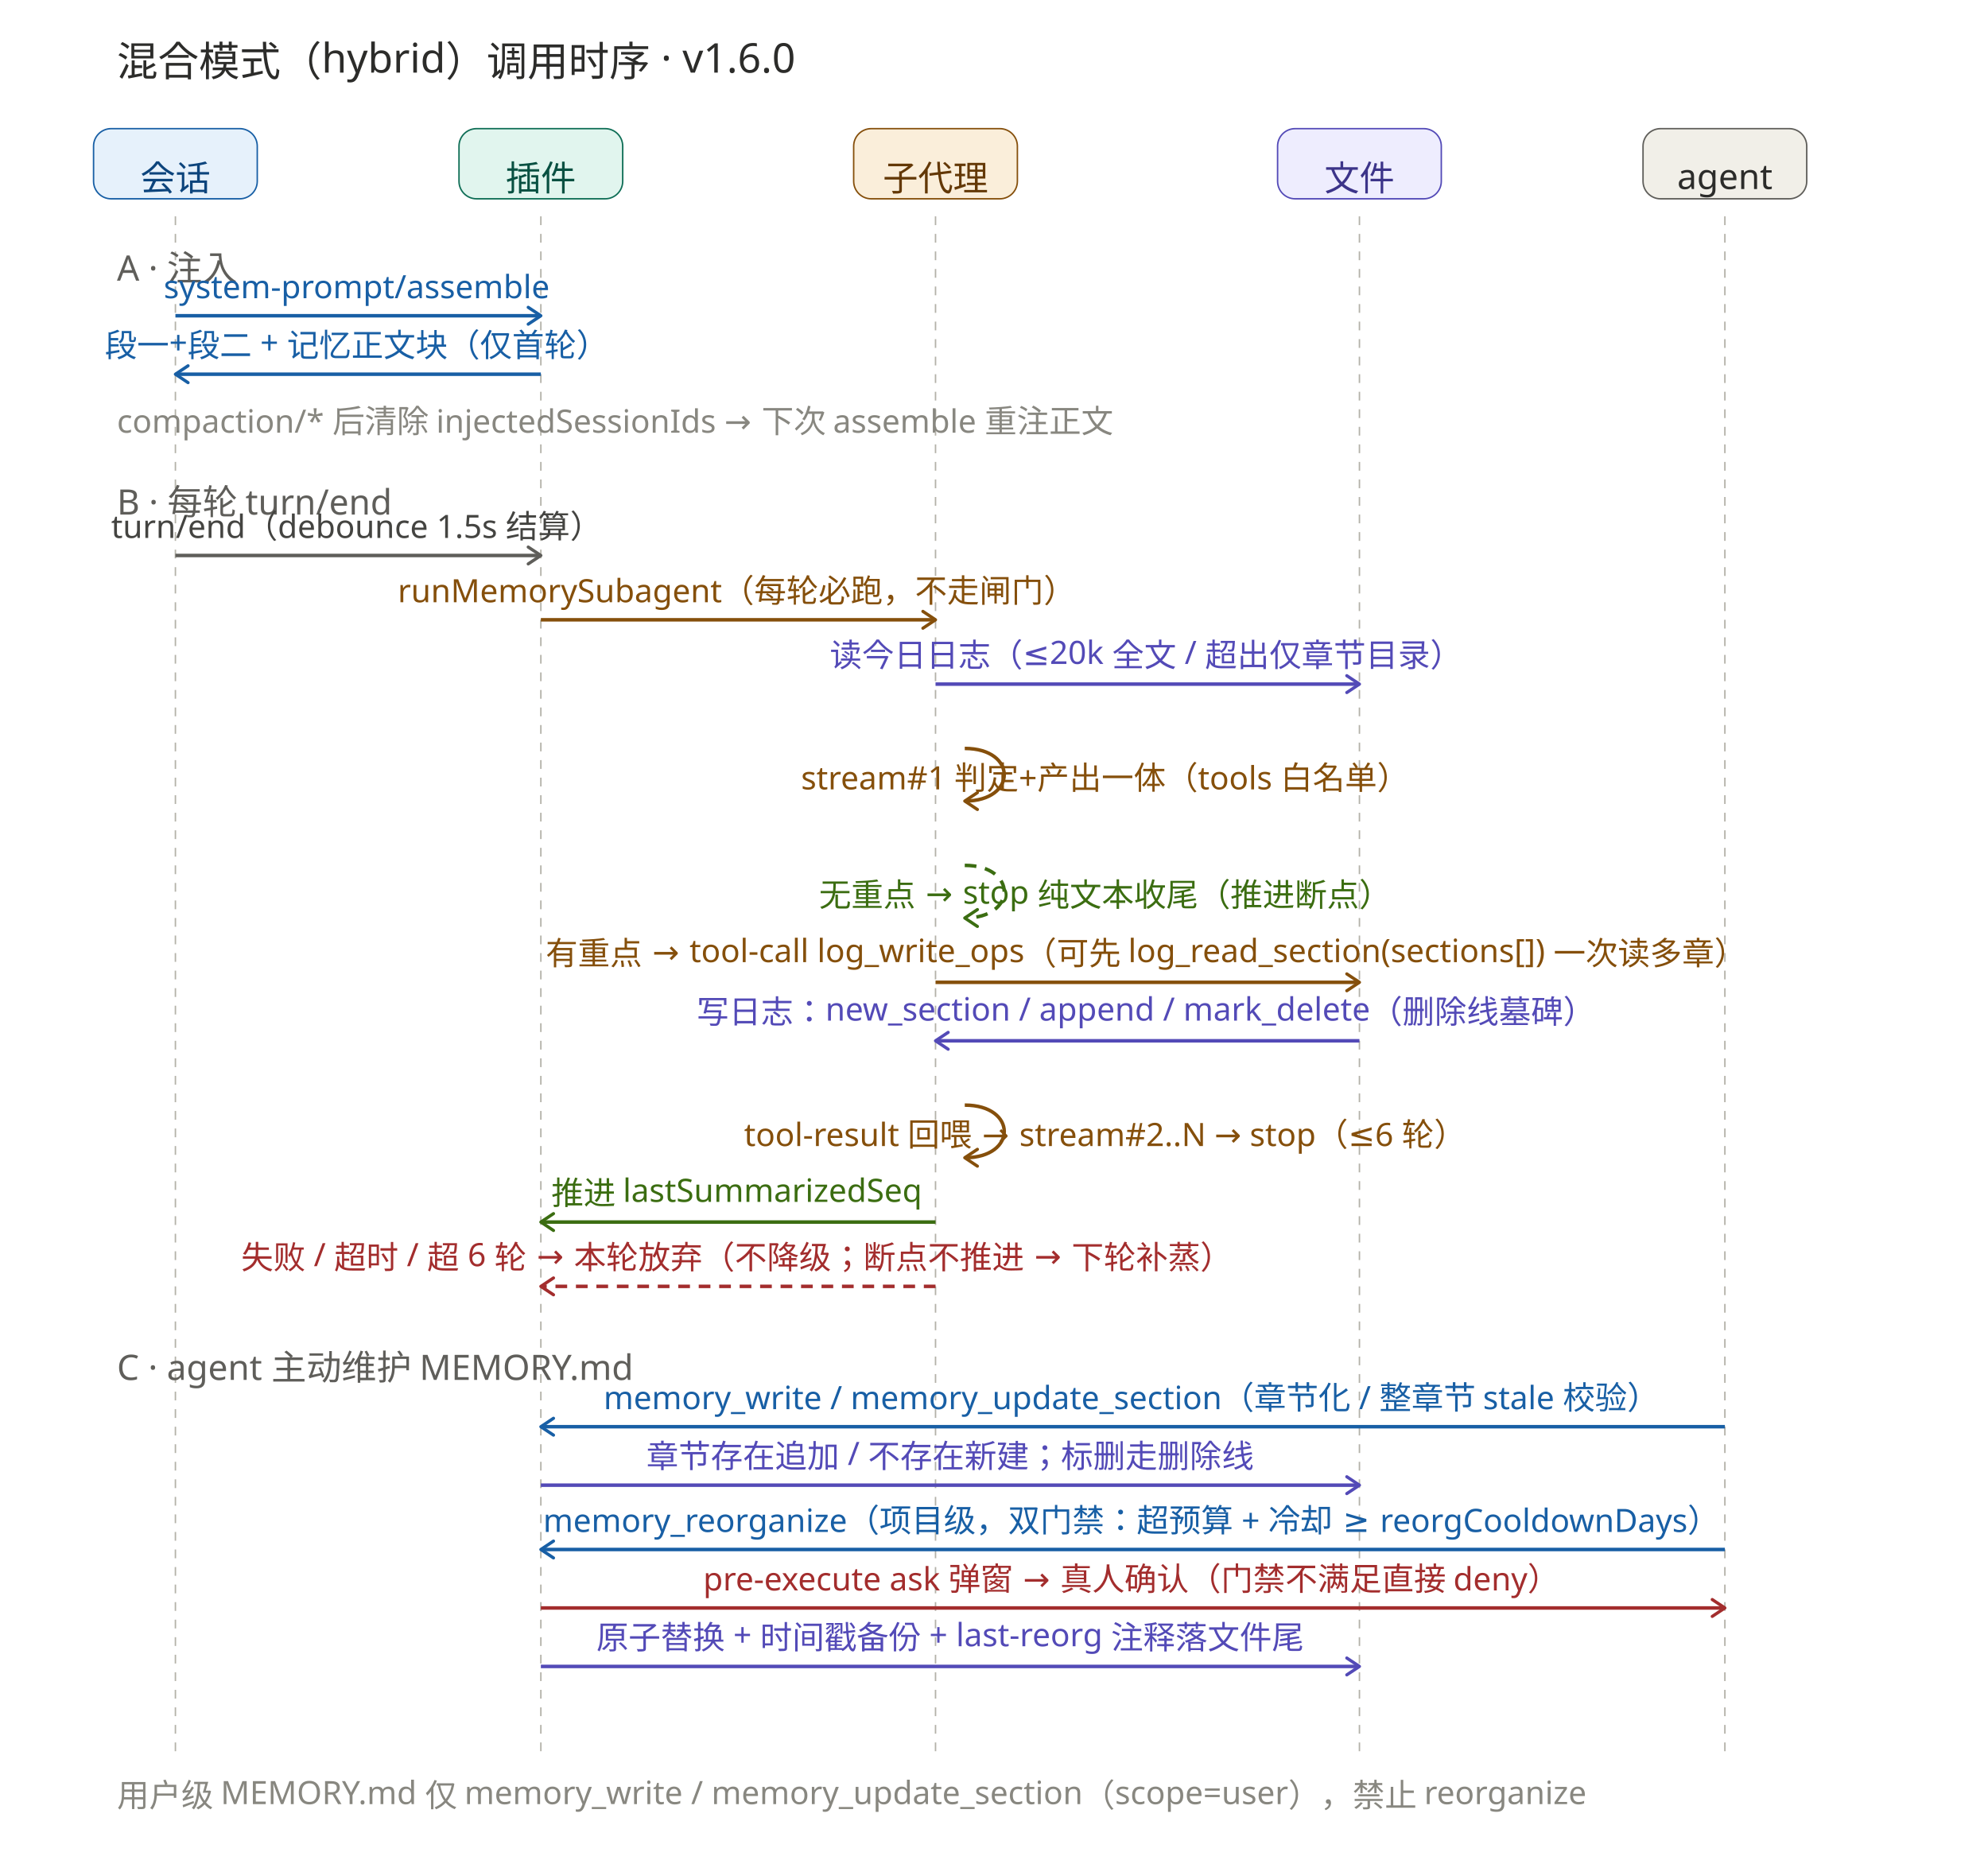
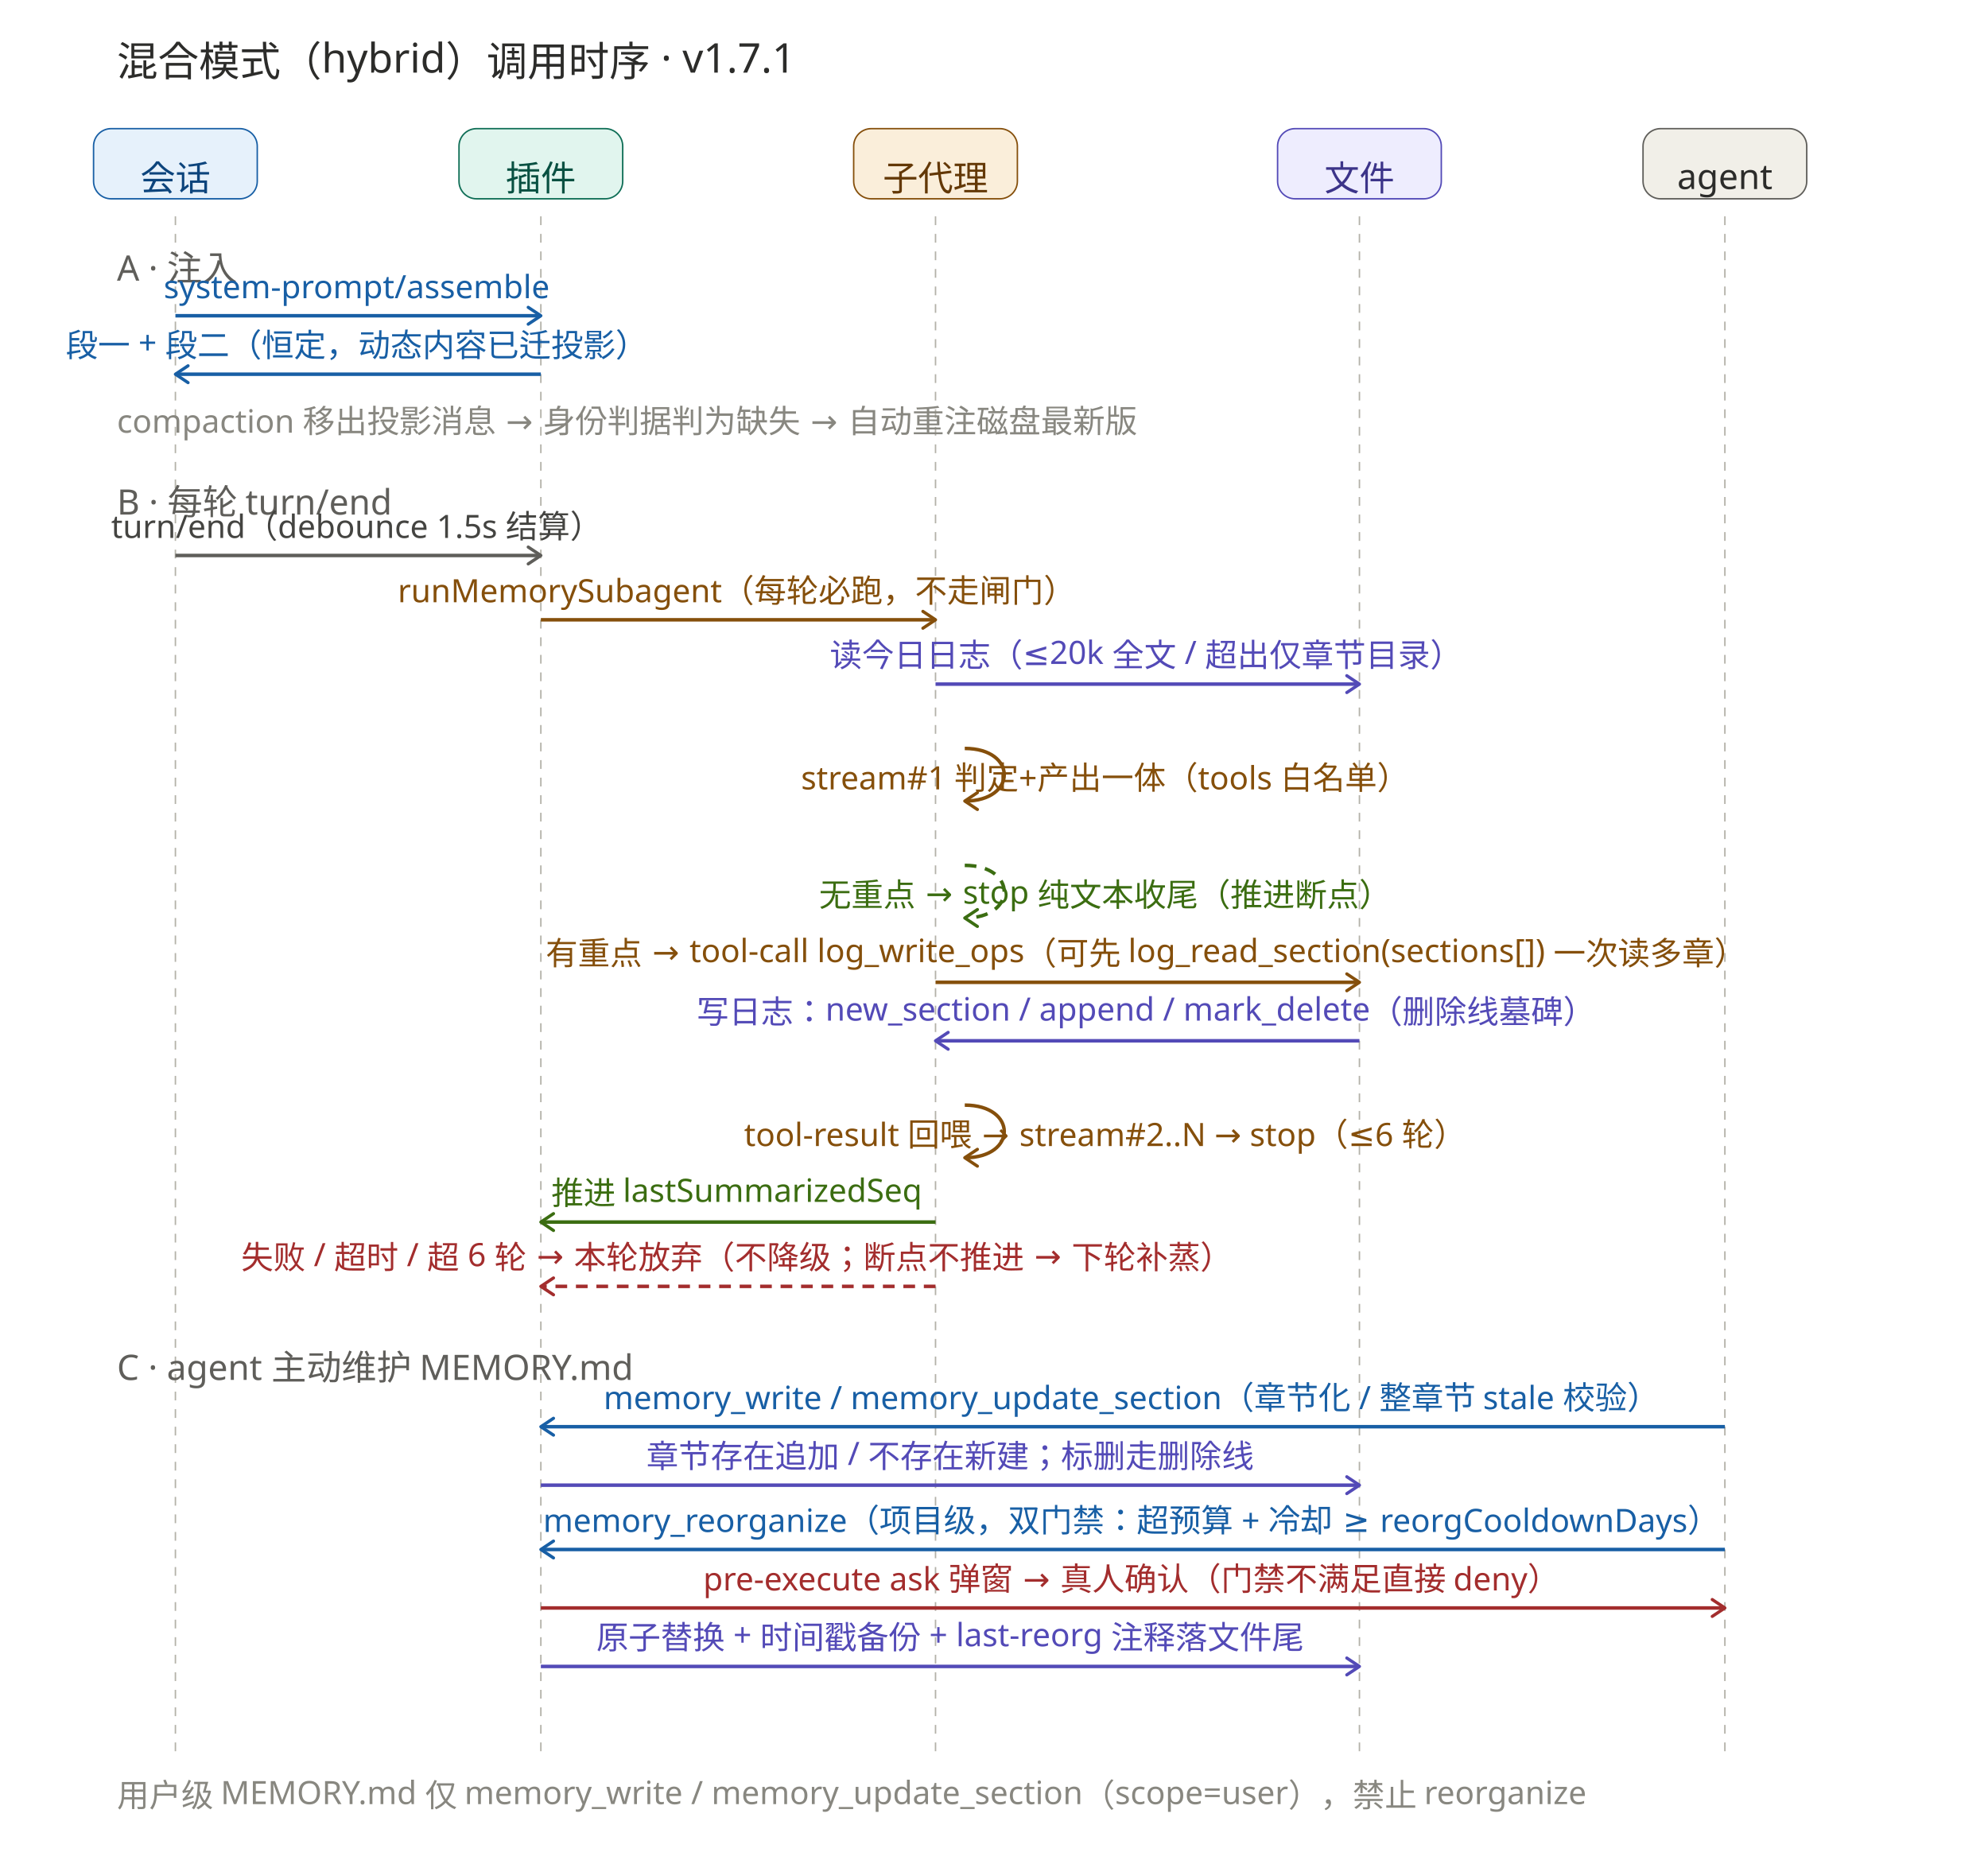
<svg xmlns="http://www.w3.org/2000/svg" viewBox="0 0 680 636" width="100%" role="img">
  <defs>
    <marker id="arr" viewBox="0 0 10 10" refX="8" refY="5" markerWidth="6" markerHeight="6" orient="auto-start-reverse">
      <path d="M2 1L8 5L2 9" fill="none" stroke="context-stroke" stroke-width="1.5" stroke-linecap="round" stroke-linejoin="round" />
    </marker>
  </defs>
-   <text x="40" y="26" font-family="sans-serif" font-size="14" font-weight="500" fill="#2C2C2A">混合模式（hybrid）调用时序 · v1.6.0</text>
+   <text x="40" y="26" font-family="sans-serif" font-size="14" font-weight="500" fill="#2C2C2A">混合模式（hybrid）调用时序 · v1.7.1</text>
  <rect x="32" y="44" width="56" height="24" rx="6" fill="#E6F1FB" stroke="#185FA5" stroke-width="0.5" />
  <text x="60" y="60" font-family="sans-serif" font-size="12" text-anchor="middle" dominant-baseline="central" fill="#0C447C">会话</text>
  <rect x="157" y="44" width="56" height="24" rx="6" fill="#E1F5EE" stroke="#0F6E56" stroke-width="0.5" />
  <text x="185" y="60" font-family="sans-serif" font-size="12" text-anchor="middle" dominant-baseline="central" fill="#085041">插件</text>
  <rect x="292" y="44" width="56" height="24" rx="6" fill="#FAEEDA" stroke="#854F0B" stroke-width="0.5" />
  <text x="320" y="60" font-family="sans-serif" font-size="12" text-anchor="middle" dominant-baseline="central" fill="#633806">子代理</text>
  <rect x="437" y="44" width="56" height="24" rx="6" fill="#EEEDFE" stroke="#534AB7" stroke-width="0.5" />
  <text x="465" y="60" font-family="sans-serif" font-size="12" text-anchor="middle" dominant-baseline="central" fill="#3C3489">文件</text>
  <rect x="562" y="44" width="56" height="24" rx="6" fill="#F1EFE8" stroke="#5F5E5A" stroke-width="0.5" />
  <text x="590" y="60" font-family="sans-serif" font-size="12" text-anchor="middle" dominant-baseline="central" fill="#2C2C2A">agent</text>
  <line x1="60" y1="74" x2="60" y2="600" stroke="#B4B2A9" stroke-width="0.5" stroke-dasharray="3 3" />
  <line x1="185" y1="74" x2="185" y2="600" stroke="#B4B2A9" stroke-width="0.5" stroke-dasharray="3 3" />
  <line x1="320" y1="74" x2="320" y2="600" stroke="#B4B2A9" stroke-width="0.5" stroke-dasharray="3 3" />
  <line x1="465" y1="74" x2="465" y2="600" stroke="#B4B2A9" stroke-width="0.5" stroke-dasharray="3 3" />
  <line x1="590" y1="74" x2="590" y2="600" stroke="#B4B2A9" stroke-width="0.5" stroke-dasharray="3 3" />
  <text x="40" y="96" font-family="sans-serif" font-size="12" font-weight="500" fill="#5F5E5A">A · 注入</text>
  <path d="M60 108 L185 108" fill="none" stroke="#185FA5" stroke-width="1.2" marker-end="url(#arr)" />
  <text x="122" y="102" font-family="sans-serif" font-size="11" text-anchor="middle" fill="#185FA5">system-prompt/assemble</text>
  <path d="M185 128 L60 128" fill="none" stroke="#185FA5" stroke-width="1.2" marker-end="url(#arr)" />
-   <text x="122" y="122" font-family="sans-serif" font-size="11" text-anchor="middle" fill="#185FA5">段一+段二 + 记忆正文块（仅首轮）</text>
-   <text x="40" y="148" font-family="sans-serif" font-size="11" fill="#888780">compaction/* 后清除 injectedSessionIds → 下次 assemble 重注正文</text>
+   <text x="122" y="122" font-family="sans-serif" font-size="11" text-anchor="middle" fill="#185FA5">段一 + 段二（恒定，动态内容已迁投影）</text>
+   <text x="40" y="148" font-family="sans-serif" font-size="11" fill="#888780">compaction 移出投影消息 → 身份判据判为缺失 → 自动重注磁盘最新版</text>
  <text x="40" y="176" font-family="sans-serif" font-size="12" font-weight="500" fill="#5F5E5A">B · 每轮 turn/end</text>
  <path d="M60 190 L185 190" fill="none" stroke="#5F5E5A" stroke-width="1.2" marker-end="url(#arr)" />
  <text x="122" y="184" font-family="sans-serif" font-size="11" text-anchor="middle" fill="#444441">turn/end（debounce 1.5s 结算）</text>
  <path d="M185 212 L320 212" fill="none" stroke="#854F0B" stroke-width="1.2" marker-end="url(#arr)" />
  <text x="252" y="206" font-family="sans-serif" font-size="11" text-anchor="middle" fill="#854F0B">runMemorySubagent（每轮必跑，不走闸门）</text>
  <path d="M320 234 L465 234" fill="none" stroke="#534AB7" stroke-width="1.2" marker-end="url(#arr)" />
  <text x="392" y="228" font-family="sans-serif" font-size="11" text-anchor="middle" fill="#534AB7">读今日日志（≤20k 全文 / 超出仅章节目录）</text>
  <path d="M330 256 C 348 256 348 274 330 274" fill="none" stroke="#854F0B" stroke-width="1.2" marker-end="url(#arr)" />
  <text x="378" y="270" font-family="sans-serif" font-size="11" text-anchor="middle" fill="#854F0B">stream#1 判定+产出一体（tools 白名单）</text>
  <path d="M330 296 C 348 296 348 314 330 314" fill="none" stroke="#3B6D11" stroke-width="1.2" stroke-dasharray="4 3" marker-end="url(#arr)" />
  <text x="378" y="310" font-family="sans-serif" font-size="11" text-anchor="middle" fill="#3B6D11">无重点 → stop 纯文本收尾（推进断点）</text>
  <path d="M320 336 L465 336" fill="none" stroke="#854F0B" stroke-width="1.2" marker-end="url(#arr)" />
  <text x="392" y="330" font-family="sans-serif" font-size="11" text-anchor="middle" fill="#854F0B">有重点 → tool-call log_write_ops（可先 log_read_section(sections[]) 一次读多章）</text>
  <path d="M465 356 L320 356" fill="none" stroke="#534AB7" stroke-width="1.2" marker-end="url(#arr)" />
  <text x="392" y="350" font-family="sans-serif" font-size="11" text-anchor="middle" fill="#534AB7">写日志：new_section / append / mark_delete（删除线墓碑）</text>
  <path d="M330 378 C 348 378 348 396 330 396" fill="none" stroke="#854F0B" stroke-width="1.2" marker-end="url(#arr)" />
  <text x="378" y="392" font-family="sans-serif" font-size="11" text-anchor="middle" fill="#854F0B">tool-result 回喂 → stream#2..N → stop（≤6 轮）</text>
  <path d="M320 418 L185 418" fill="none" stroke="#3B6D11" stroke-width="1.2" marker-end="url(#arr)" />
  <text x="252" y="412" font-family="sans-serif" font-size="11" text-anchor="middle" fill="#3B6D11">推进 lastSummarizedSeq</text>
  <path d="M320 440 L185 440" fill="none" stroke="#A32D2D" stroke-width="1.2" stroke-dasharray="4 3" marker-end="url(#arr)" />
  <text x="252" y="434" font-family="sans-serif" font-size="11" text-anchor="middle" fill="#A32D2D">失败 / 超时 / 超 6 轮 → 本轮放弃（不降级；断点不推进 → 下轮补蒸）</text>
  <text x="40" y="472" font-family="sans-serif" font-size="12" font-weight="500" fill="#5F5E5A">C · agent 主动维护 MEMORY.md</text>
  <path d="M590 488 L185 488" fill="none" stroke="#185FA5" stroke-width="1.2" marker-end="url(#arr)" />
  <text x="387" y="482" font-family="sans-serif" font-size="11" text-anchor="middle" fill="#185FA5">memory_write / memory_update_section（章节化 / 整章节 stale 校验）</text>
  <path d="M185 508 L465 508" fill="none" stroke="#534AB7" stroke-width="1.2" marker-end="url(#arr)" />
  <text x="325" y="502" font-family="sans-serif" font-size="11" text-anchor="middle" fill="#534AB7">章节存在追加 / 不存在新建；标删走删除线</text>
  <path d="M590 530 L185 530" fill="none" stroke="#185FA5" stroke-width="1.2" marker-end="url(#arr)" />
  <text x="387" y="524" font-family="sans-serif" font-size="11" text-anchor="middle" fill="#185FA5">memory_reorganize（项目级，双门禁：超预算 + 冷却 ≥ reorgCooldownDays）</text>
  <path d="M185 550 L590 550" fill="none" stroke="#A32D2D" stroke-width="1.2" marker-end="url(#arr)" />
  <text x="387" y="544" font-family="sans-serif" font-size="11" text-anchor="middle" fill="#A32D2D">pre-execute ask 弹窗 → 真人确认（门禁不满足直接 deny）</text>
  <path d="M185 570 L465 570" fill="none" stroke="#534AB7" stroke-width="1.2" marker-end="url(#arr)" />
  <text x="325" y="564" font-family="sans-serif" font-size="11" text-anchor="middle" fill="#534AB7">原子替换 + 时间戳备份 + last-reorg 注释落文件尾</text>
  <text x="40" y="618" font-family="sans-serif" font-size="11" fill="#888780">用户级 MEMORY.md 仅 memory_write / memory_update_section（scope=user），禁止 reorganize</text>
</svg>
